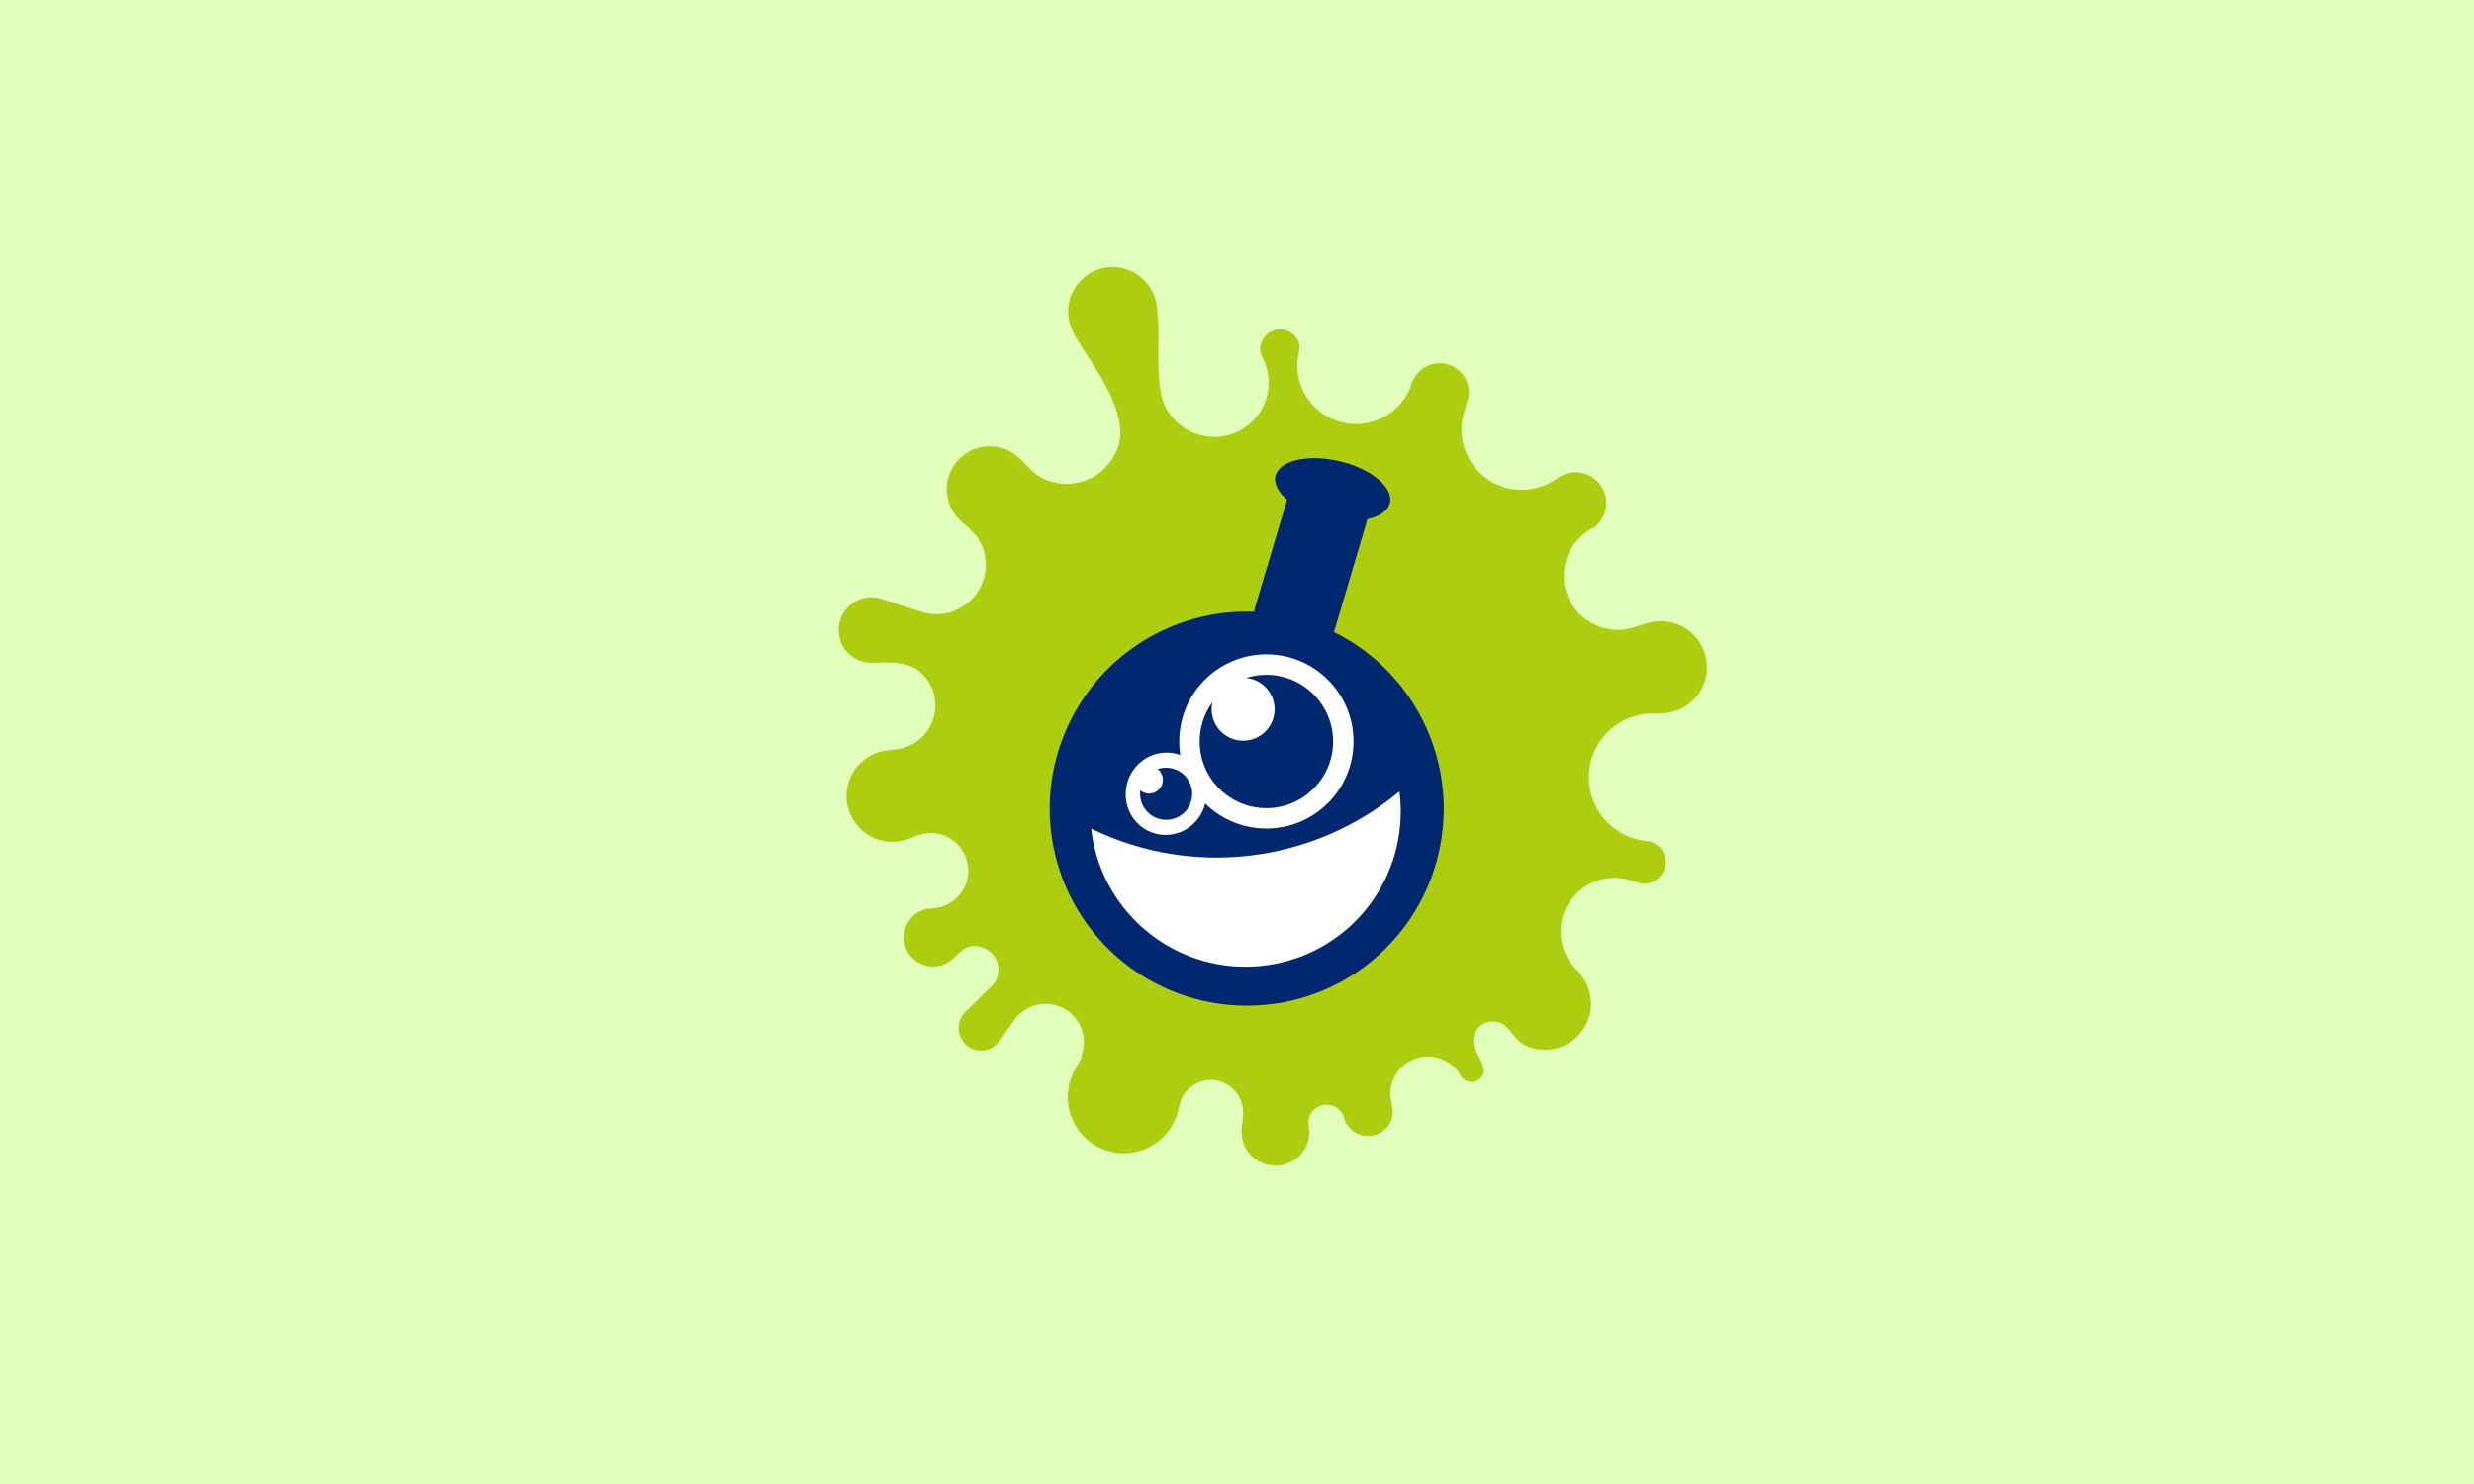
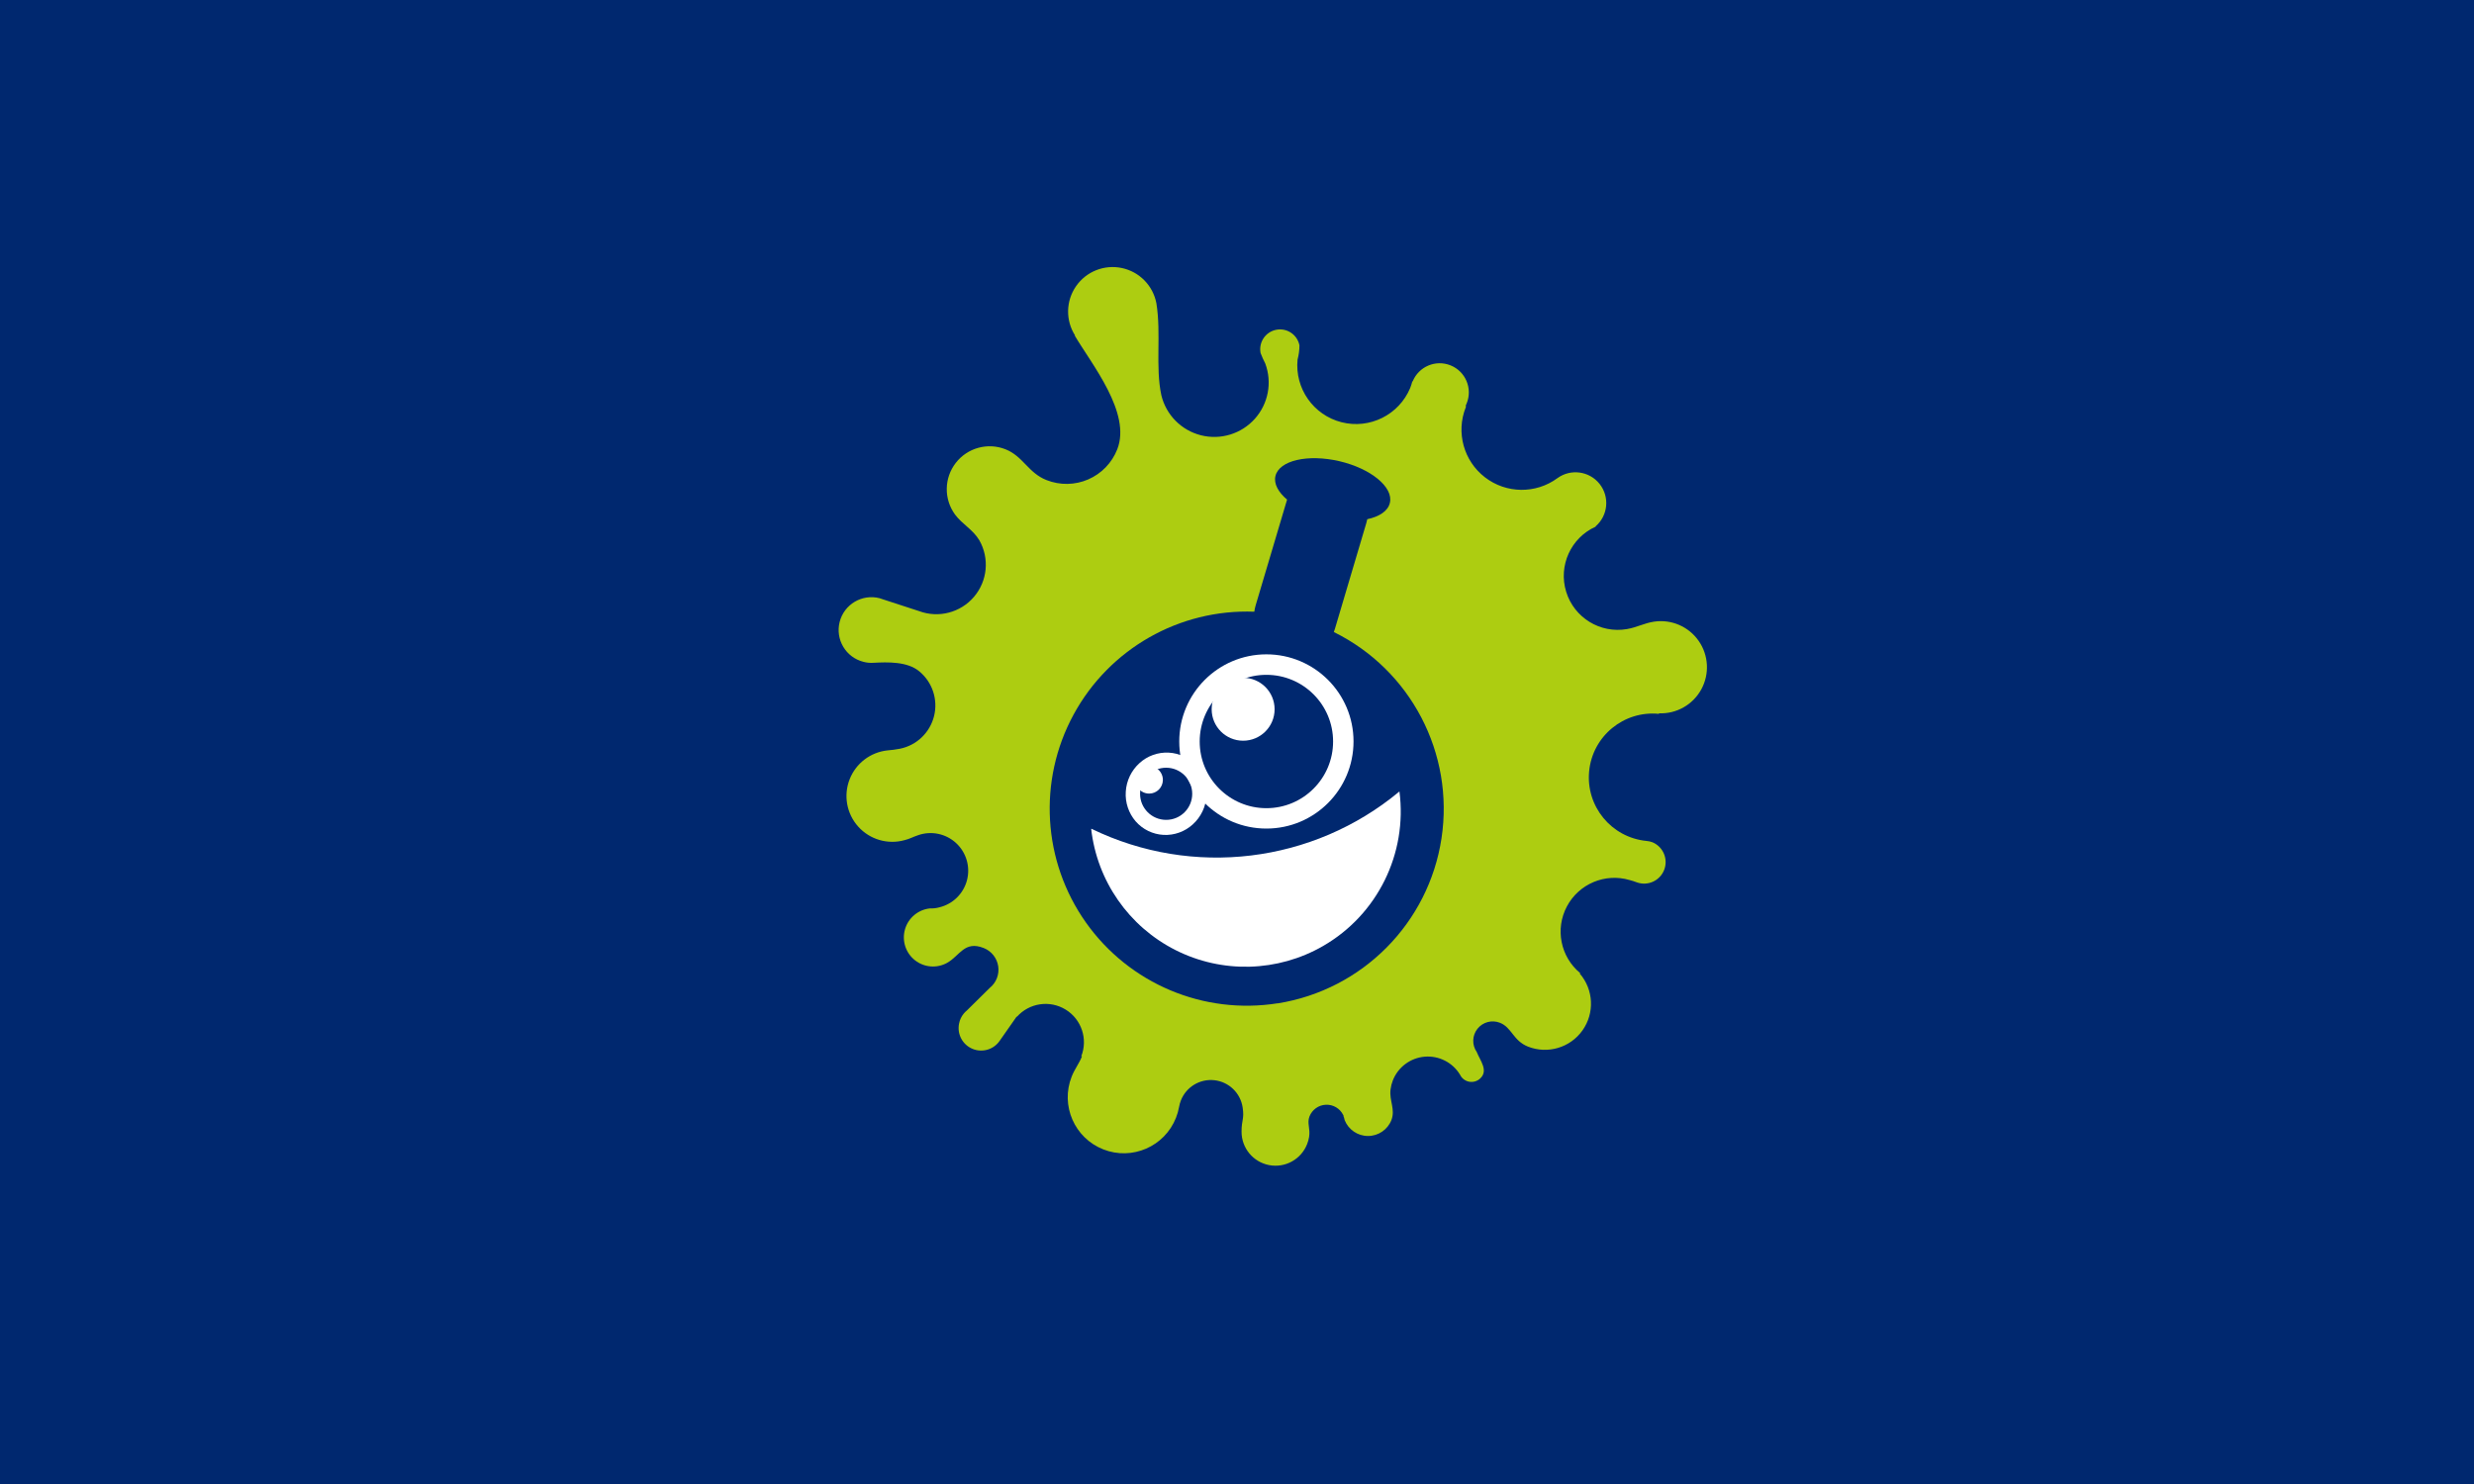
<svg xmlns="http://www.w3.org/2000/svg" viewBox="0 0 500 300">
  <defs>
    <style>
      .cls-1 {
-         fill: #e1ffba;
+         fill: #00286f;
      }
      .cls-2 {
        fill: #adcd11;
      }
      .cls-3 {
        fill: #00286f;
      }
      .cls-4 {
        fill: #fff;
      }
    </style>
  </defs>
  <g id="Слой_2" data-name="Слой 2">
    <g id="Слой_1-2" data-name="Слой 1">
      <rect class="cls-1" width="500" height="300" />
      <path class="cls-2" d="M218.52,213.55a7.75,7.75,0,0,0-13-8l-.05-.05-3.4,4.86h0a4.55,4.55,0,0,1-8.24-3.44,4.48,4.48,0,0,1,.93-2h0a4.44,4.44,0,0,1,.65-.65l4.59-4.53,0,0a4.72,4.72,0,0,0-1.21-8.1c-3.88-1.52-4.8,1.56-7.36,3a5.89,5.89,0,1,1-3.5-11,6.18,6.18,0,0,0,1.92-.22,7.61,7.61,0,1,0-4.3-14.58c-1.08.36-1.67.74-2.74,1a9.26,9.26,0,0,1-11.09-12.32,9.26,9.26,0,0,1,7.62-5.82,23.19,23.19,0,0,0,2.54-.34,8.93,8.93,0,0,0,3.9-15.65c-2.39-2-6.38-1.88-9.29-1.72a6.31,6.31,0,0,1-2-.2,6.63,6.63,0,0,1,3.27-12.86,7.52,7.52,0,0,1,.84.28l7.15,2.33h0a10,10,0,0,0,12.17-14.33C196.59,107,194.48,106,193,104A8.68,8.68,0,0,1,203.2,90.82c3.57,1.4,4.6,4.78,8.3,6.23a11,11,0,0,0,14.3-6.22c2.89-7.35-5.17-17.19-8.6-23l.08,0a9,9,0,1,1,16.43-6.51c1,6.23-.24,12.79,1,18.58a11,11,0,1,0,21-6.42,20.71,20.71,0,0,1-.94-2.1,4,4,0,1,1,7.85-1.57,11.26,11.26,0,0,1-.38,2.87A11.87,11.87,0,0,0,285,78.44a12.87,12.87,0,0,0,.43-1.33l.07,0a5.89,5.89,0,0,1,10.92,4.43c-.07.19-.15.36-.23.54l.12.06-.09.23a12.18,12.18,0,0,0,18.54,14.29l0,0a6.22,6.22,0,0,1,7.72,9.74l0,.07a10.91,10.91,0,0,0,6.34,20.7c2.1-.37,3.4-1.18,5.46-1.5a9.32,9.32,0,1,1,1,18.53v.11A12.89,12.89,0,1,0,332.75,170v0a4.27,4.27,0,0,1,1.24.28,4.35,4.35,0,0,1-3.19,8.09,13.24,13.24,0,0,0-1.44-.46,10.87,10.87,0,0,0-10,18.81l-.08.1a9.32,9.32,0,0,1-10.47,14.76c-3-1.19-3.27-3.88-5.67-4.82a3.94,3.94,0,0,0-4.69,5.91l0,0c.71,1.76,2.41,3.77.69,5.36a2.57,2.57,0,0,1-4.07-.78h0a7.6,7.6,0,0,0-13.57,1.15,7.74,7.74,0,0,0-.47,1.85c-.28,2.24,1,4,.18,6.17a5.08,5.08,0,0,1-9.46,0,4,4,0,0,0-.24-.83l0-.2h-.05a3.73,3.73,0,0,0-6.81.3c-.54,1.37.2,2.41-.08,4.16a7,7,0,0,1-.4,1.44,6.86,6.86,0,0,1-13.25-2.52c0-2.45.58-2.52.22-4.9a6.5,6.5,0,0,0-12.48-1.41,7,7,0,0,0-.37,1.32h0a11,11,0,0,1-.62,2.18,11.33,11.33,0,1,1-21.09-8.3c.62-1.58,1.51-2.64,2.1-4.14" />
      <path class="cls-3" d="M258.22,202.82a39.84,39.84,0,1,1-4.72-79.16,7.77,7.77,0,0,1,.28-1.32L260.12,101v0c-1.79-1.51-2.72-3.22-2.35-4.77.75-3.15,6.53-4.48,12.91-3s11,5.29,10.21,8.45c-.38,1.62-2.11,2.76-4.56,3.28-.05.25-.12.51-.19.76l-6.34,21.37c-.07.23-.15.45-.23.68a39.84,39.84,0,0,1-11.35,75.07" />
      <path class="cls-4" d="M267.4,191.24a31.39,31.39,0,0,1-46.87-23.68h.09A57.8,57.8,0,0,0,282.83,160a31.39,31.39,0,0,1-15.43,31.24" />
      <path class="cls-4" d="M241.83,154.89a8,8,0,0,0-5.63-2.74,8.13,8.13,0,0,0-5.92,2.13,8.47,8.47,0,0,0-2.76,5.76,8.36,8.36,0,0,0,2,6,8.05,8.05,0,0,0,5.62,2.74,8.14,8.14,0,0,0,5.93-2.13,8.45,8.45,0,0,0,2.76-5.76,8.36,8.36,0,0,0-2-6m-6.15,10.85a5.27,5.27,0,1,1,5.27-5.27,5.26,5.26,0,0,1-5.27,5.27" />
      <path class="cls-4" d="M255.94,167.5h0a17.61,17.61,0,1,0-17.61-17.6,17.6,17.6,0,0,0,17.61,17.6m0-4.12a13.48,13.48,0,1,1,13.48-13.48,13.48,13.48,0,0,1-13.48,13.48m-23.69-2.95a2.78,2.78,0,1,1,2.77-2.77,2.77,2.77,0,0,1-2.77,2.77" />
      <path class="cls-4" d="M251.24,149.74a6.36,6.36,0,1,1,6.36-6.36,6.36,6.36,0,0,1-6.36,6.36" />
    </g>
  </g>
</svg>
